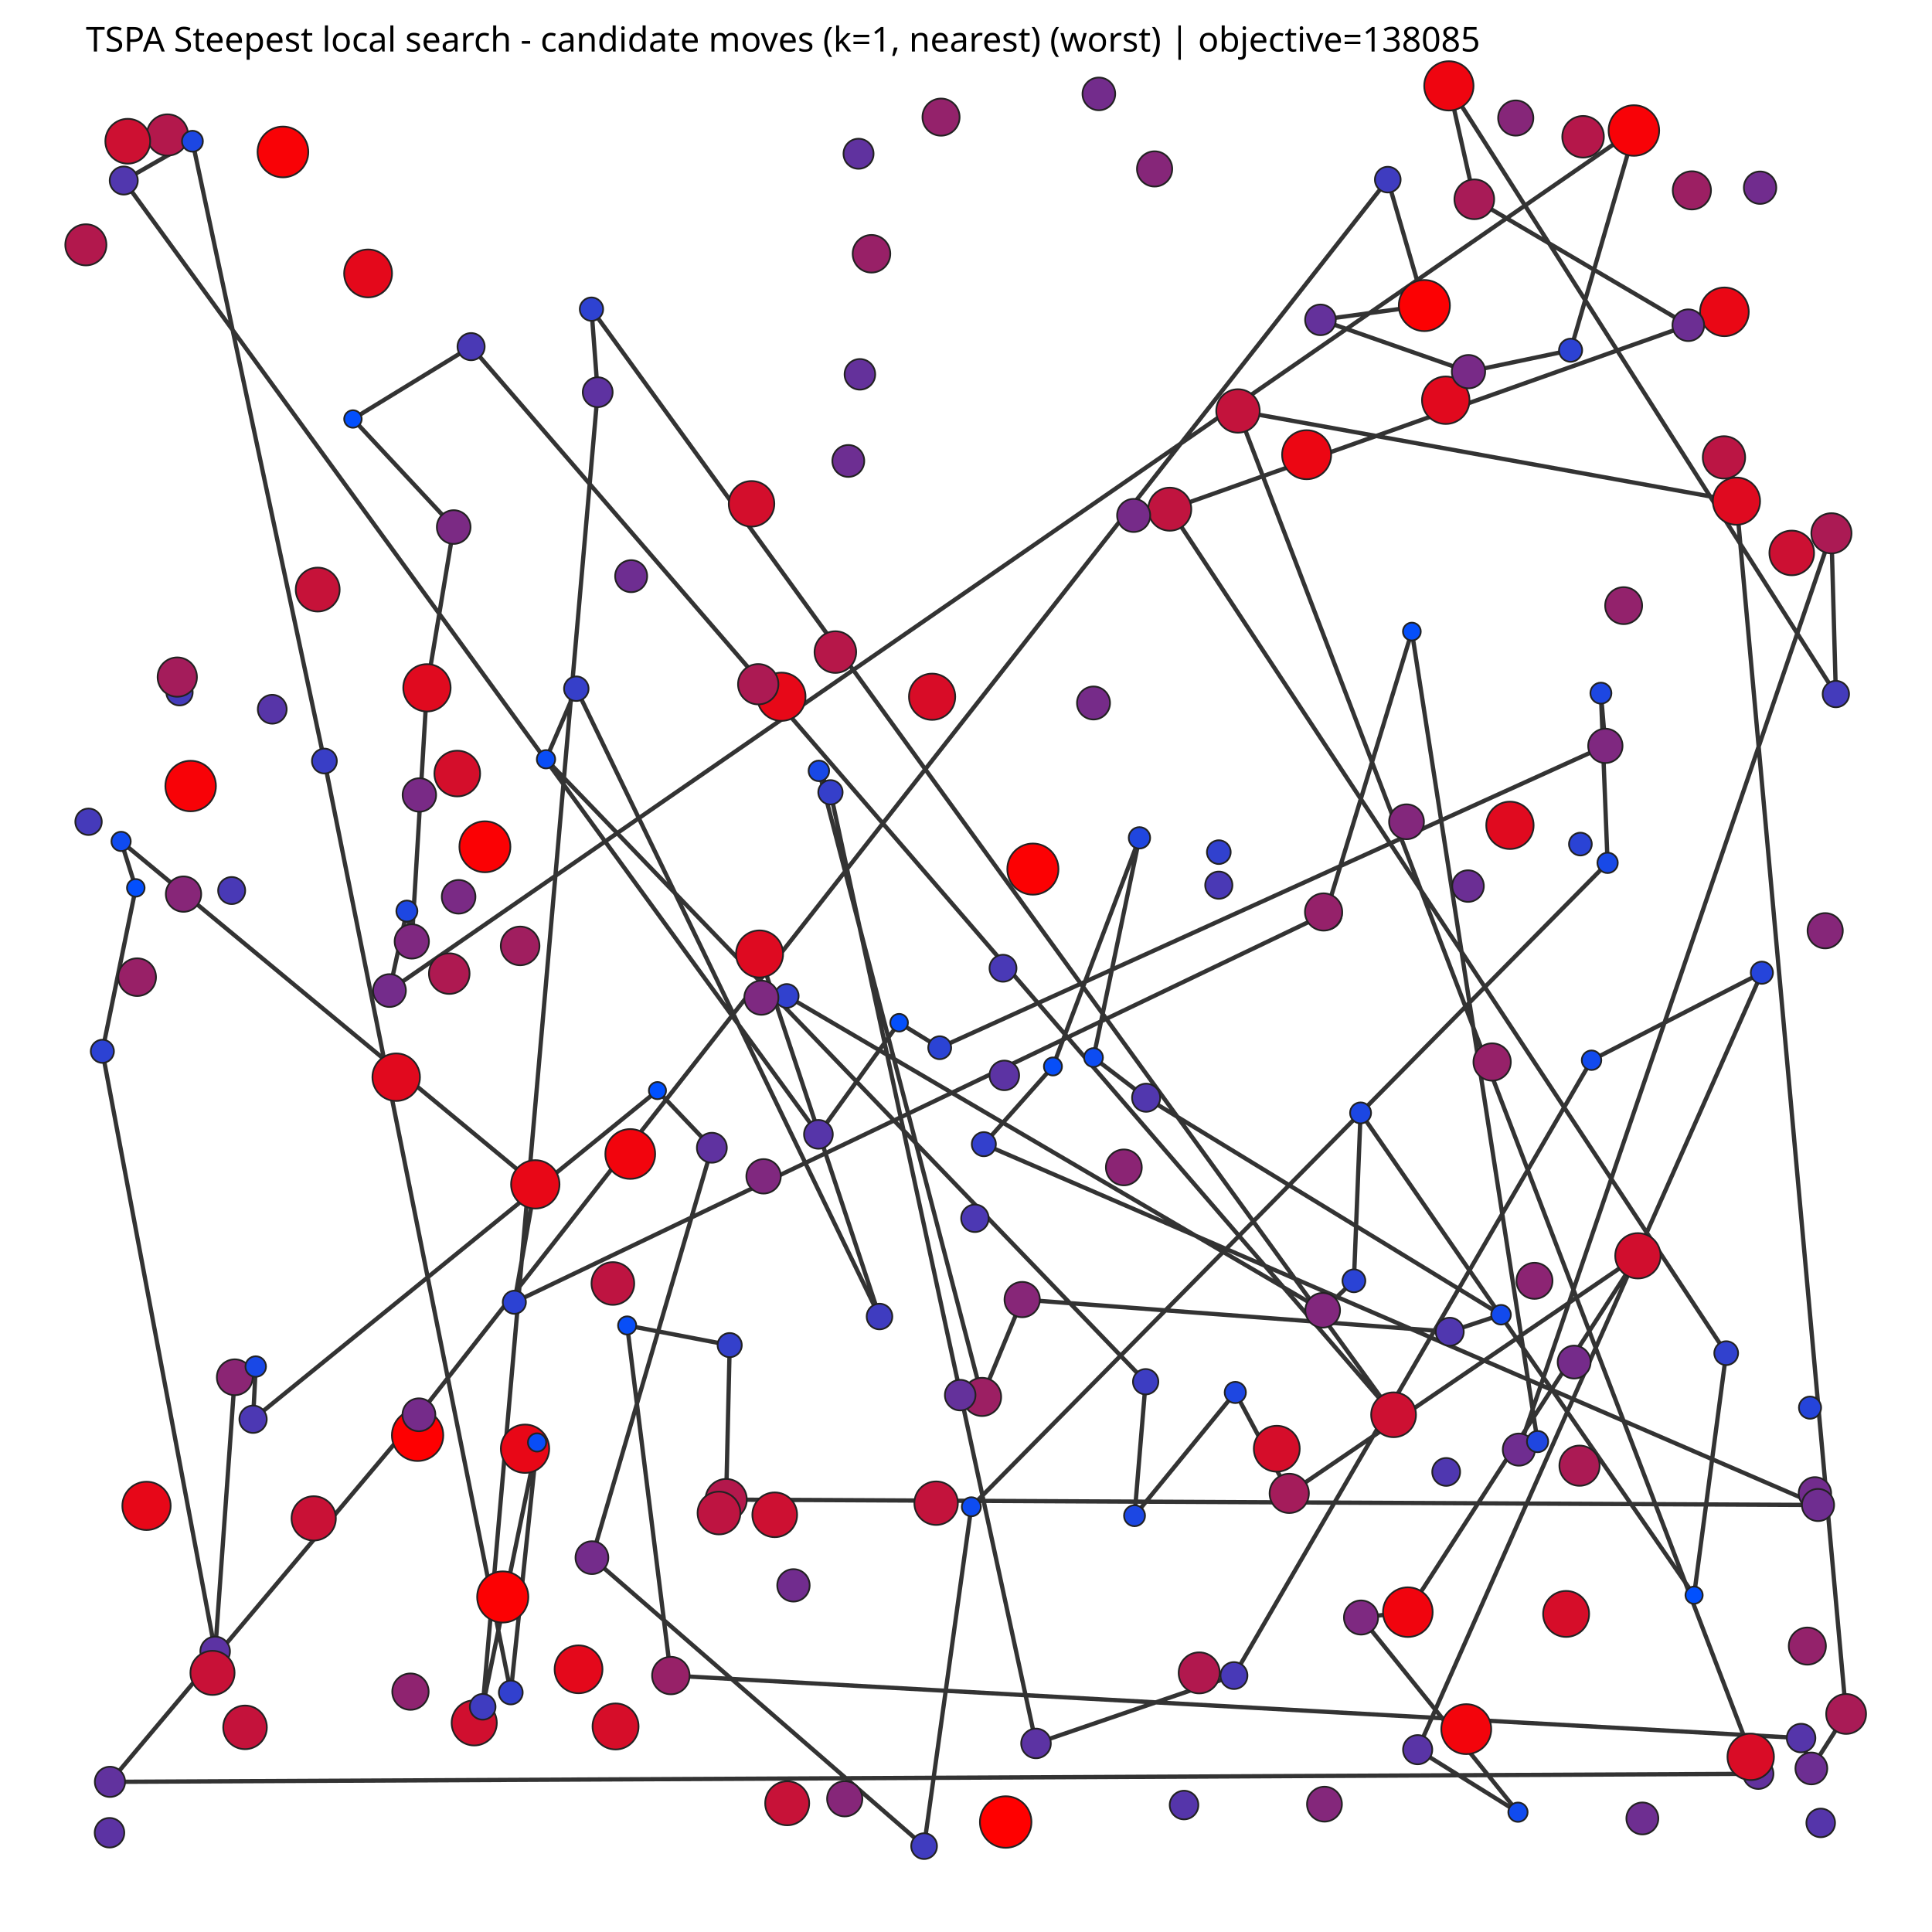
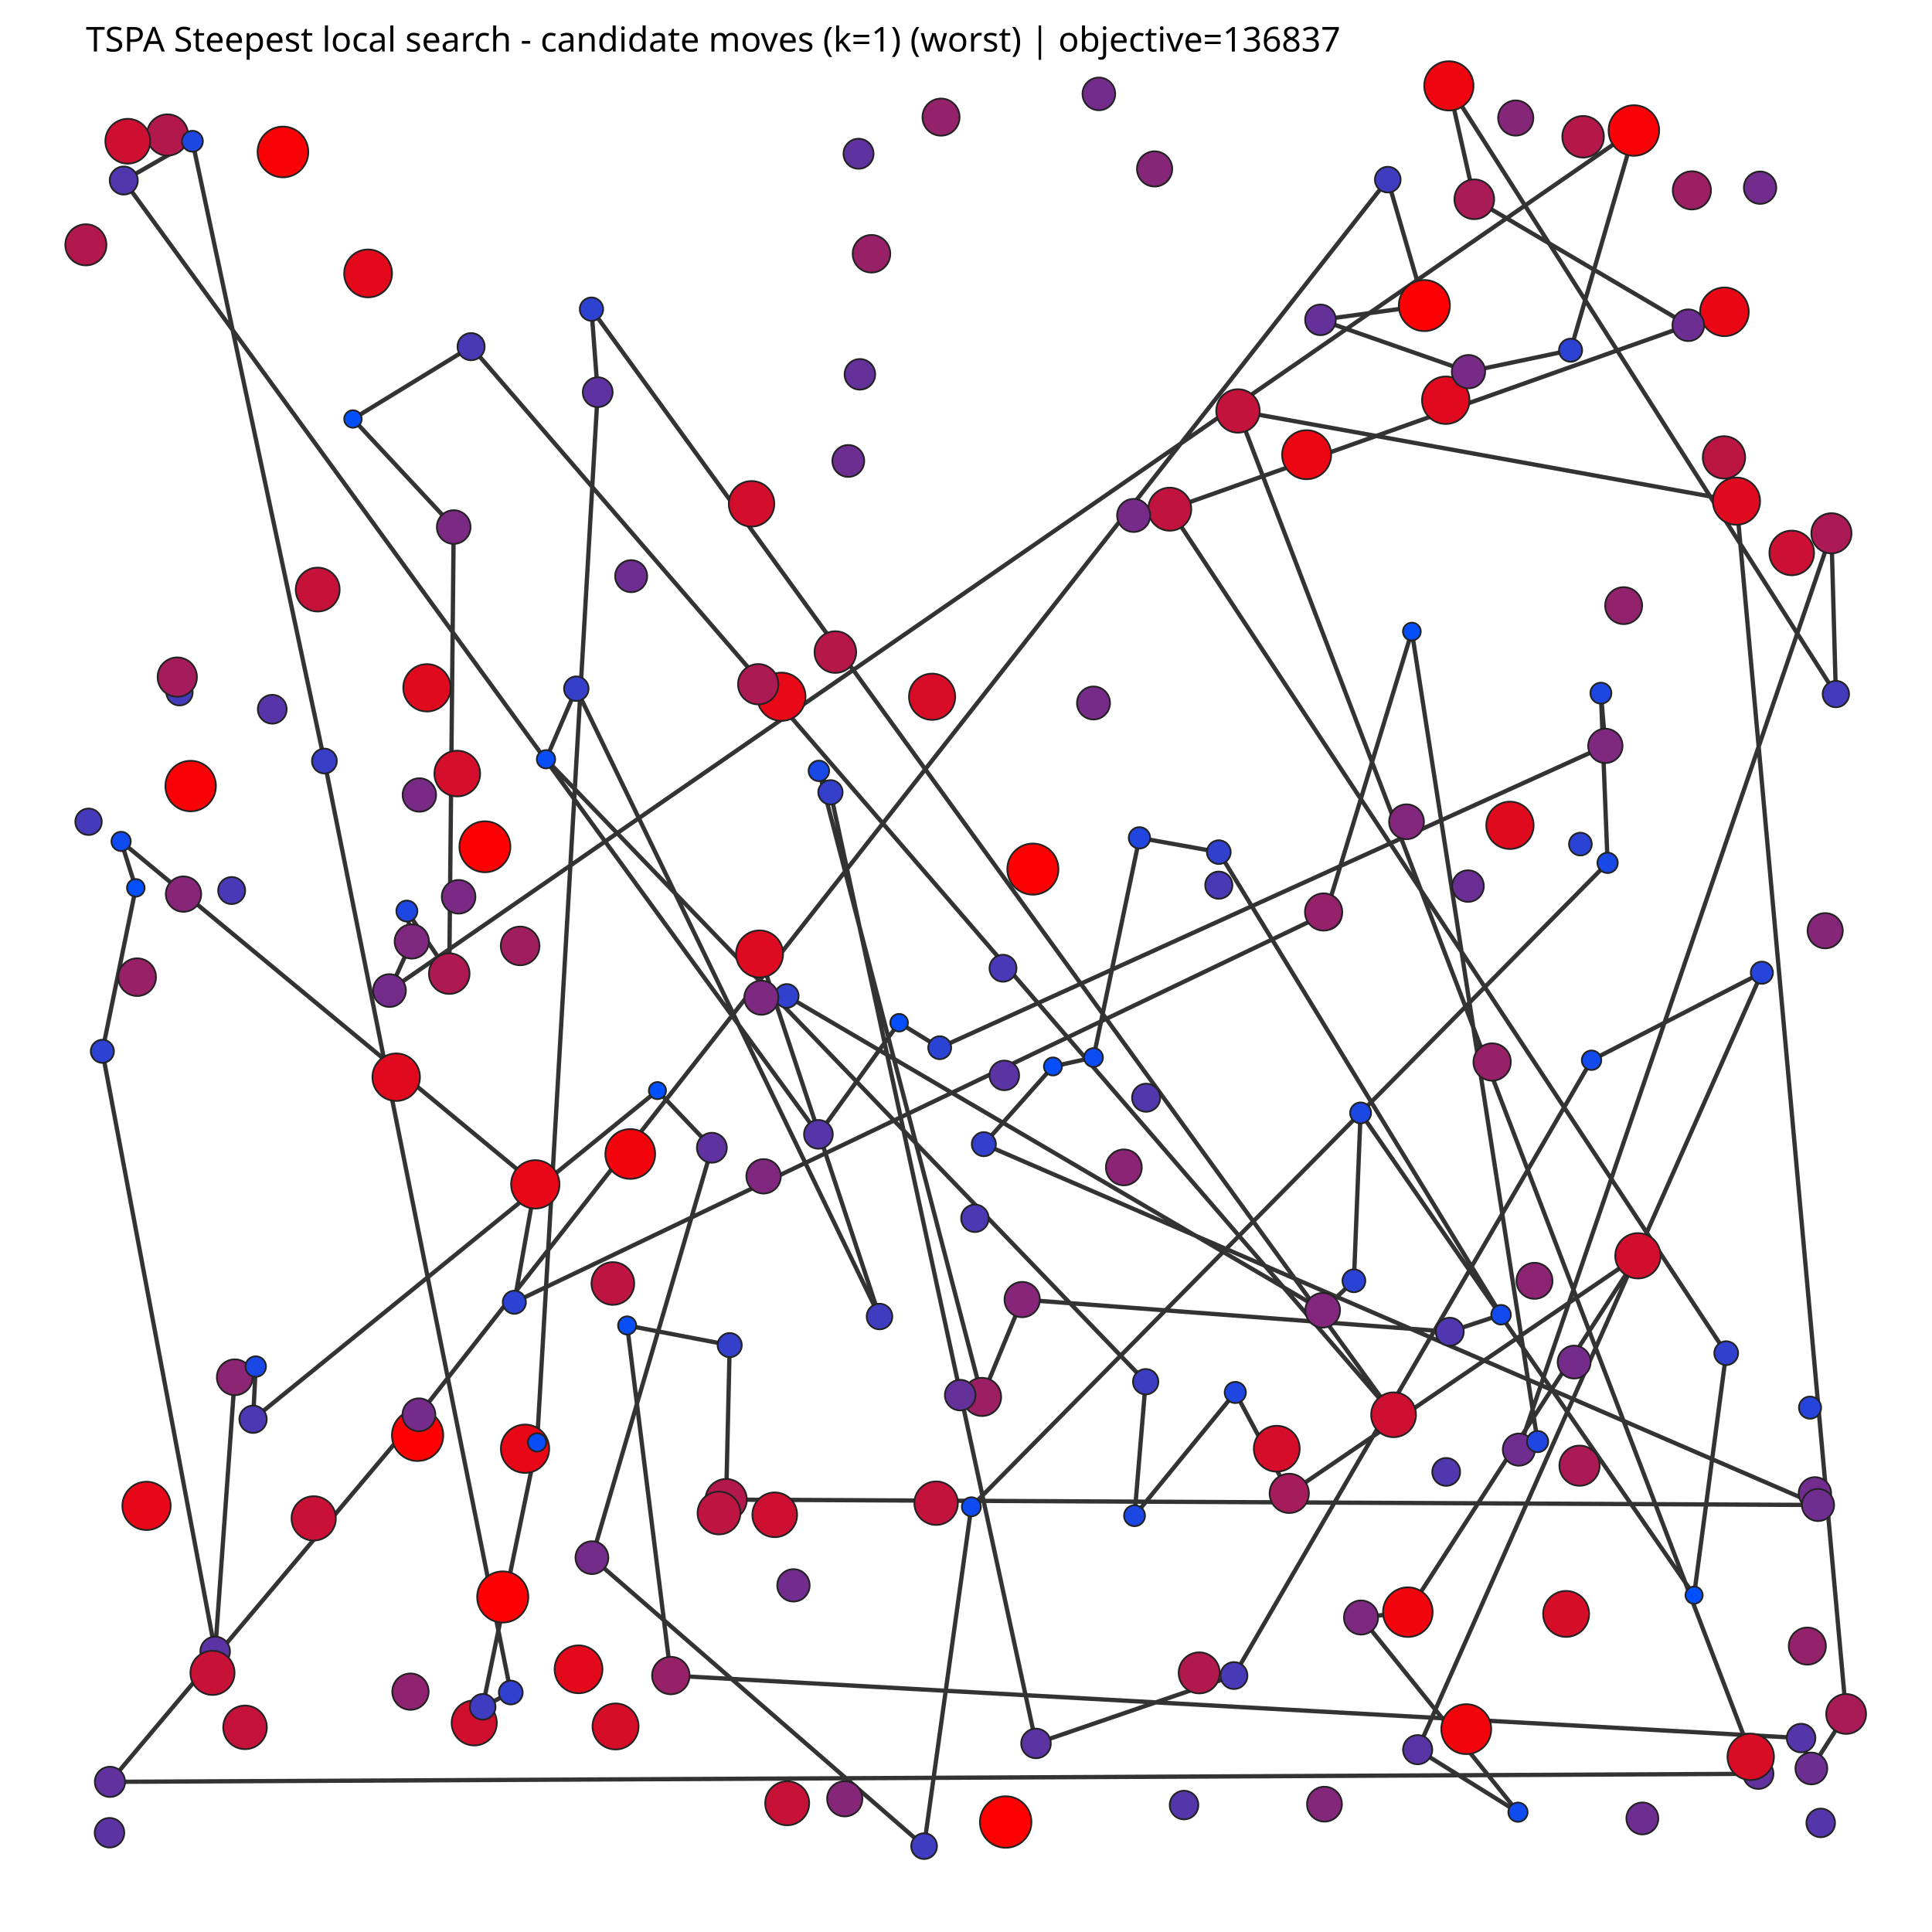
<svg xmlns="http://www.w3.org/2000/svg" width="900" height="900" viewBox="0 0 900 900">
  <rect width="100%" height="100%" fill="white" />
-   <text x="40" y="24" font-family="sans-serif" font-size="16">TSPA Steepest local search - candidate moves (k=1, nearest) (worst) | objective=138085</text>
-   <polyline fill="none" stroke="#333333" stroke-width="2" points="786.47,151.50 686.78,92.84 674.94,40.00 855.22,323.32 853.15,248.43 707.55,675.28 716.27,671.54 657.70,294.20 617.61,425.66 239.60,606.64 249.36,551.72 56.41,391.96 63.26,413.60 47.68,489.73 100.23,769.30 109.37,641.58 119.13,636.59 117.89,661.14 306.27,508.04 331.61,534.66 275.74,725.62 430.48,860.00 452.49,701.91 748.88,401.95 745.76,322.90 747.84,347.45 437.75,488.07 418.84,476.42 381.25,528.42 57.65,84.10 89.64,65.79 151.12,354.52 237.94,788.44 250.19,671.95 224.85,795.10 278.44,182.70 275.53,144.01 649.18,659.06 219.45,161.48 164.41,195.18 211.35,245.52 198.89,320.41 191.83,438.56 189.54,424.41 181.44,461.44 761.55,60.39 731.64,163.15 684.08,173.13 615.12,149.00 663.52,142.34 646.48,83.68 195.15,659.06 51.22,830.05 819.08,826.30 576.70,191.44 808.91,233.46 860.00,798.43 843.80,823.81 839.02,809.66 312.50,780.54 292.15,617.45 339.92,626.61 338.26,698.58 846.91,701.08 458.31,533.00 490.50,496.80 530.80,390.30 509.40,492.64 533.91,511.36 699.24,612.46 675.35,620.37 476.17,605.39 457.48,650.74 381.46,359.10 386.86,369.08 482.61,812.16 574.83,780.54 741.40,493.89 820.74,453.12 660.40,815.07 707.13,844.19 634.02,753.50 655.83,751.00 763.00,585.00 600.58,695.67 575.45,648.66 528.51,706.07 533.70,643.66 254.35,353.69 268.47,320.82 409.71,613.29 353.83,444.38 354.67,464.77 366.50,463.94 616.16,610.38 630.70,596.65 633.81,518.44 789.17,743.09 804.13,630.35 544.92,237.20 786.47,151.50 " />
+   <text x="40" y="24" font-family="sans-serif" font-size="16">TSPA Steepest local search - candidate moves (k=1) (worst) | objective=136837</text>
+   <polyline fill="none" stroke="#333333" stroke-width="2" points="786.47,151.50 686.78,92.84 674.94,40.00 855.22,323.32 853.15,248.43 707.55,675.28 716.27,671.54 657.70,294.20 617.61,425.66 239.60,606.64 249.36,551.72 56.41,391.96 63.26,413.60 47.68,489.73 100.23,769.30 109.37,641.58 119.13,636.59 117.89,661.14 306.27,508.04 331.61,534.66 275.74,725.62 430.48,860.00 452.49,701.91 748.88,401.95 745.76,322.90 747.84,347.45 437.75,488.07 418.84,476.42 381.25,528.42 57.65,84.10 89.64,65.79 151.12,354.52 237.94,788.44 224.85,795.10 250.19,671.95 278.44,182.70 275.53,144.01 649.18,659.06 219.45,161.48 164.41,195.18 211.35,245.52 209.28,453.54 189.54,424.41 191.83,438.56 181.44,461.44 761.55,60.39 731.64,163.15 684.08,173.13 615.12,149.00 663.52,142.34 646.48,83.68 195.15,659.06 51.22,830.05 819.08,826.30 576.70,191.44 808.91,233.46 860.00,798.43 843.80,823.81 839.02,809.66 312.50,780.54 292.15,617.45 339.92,626.61 338.26,698.58 846.91,701.08 458.31,533.00 490.50,496.80 509.40,492.64 530.80,390.30 567.77,396.96 699.24,612.46 675.35,620.37 476.17,605.39 457.48,650.74 381.46,359.10 386.86,369.08 482.61,812.16 574.83,780.54 741.40,493.89 820.74,453.12 660.40,815.07 707.13,844.19 634.02,753.50 655.83,751.00 763.00,585.00 600.58,695.67 575.45,648.66 528.51,706.07 533.70,643.66 254.35,353.69 268.47,320.82 409.71,613.29 353.83,444.38 354.67,464.77 366.50,463.94 616.16,610.38 630.70,596.65 633.81,518.44 789.17,743.09 804.13,630.35 544.92,237.20 786.47,151.50 " />
  <circle cx="649.18" cy="659.06" r="10.44" fill="rgb(205,16,50)" stroke="#222" stroke-width="0.8" />
  <circle cx="745.76" cy="322.90" r="4.90" fill="rgb(29,71,226)" stroke="#222" stroke-width="0.8" />
  <circle cx="237.94" cy="788.44" r="5.55" fill="rgb(49,64,206)" stroke="#222" stroke-width="0.8" />
  <circle cx="736.21" cy="393.21" r="5.31" fill="rgb(42,67,213)" stroke="#222" stroke-width="0.8" />
  <circle cx="294.02" cy="268.40" r="7.46" fill="rgb(110,45,145)" stroke="#222" stroke-width="0.8" />
  <circle cx="405.97" cy="118.21" r="8.76" fill="rgb(152,32,103)" stroke="#222" stroke-width="0.8" />
  <circle cx="834.66" cy="257.58" r="10.40" fill="rgb(204,16,51)" stroke="#222" stroke-width="0.8" />
  <circle cx="78.01" cy="62.88" r="9.62" fill="rgb(179,24,76)" stroke="#222" stroke-width="0.8" />
  <circle cx="617.61" cy="425.66" r="7.50" fill="rgb(111,45,144)" stroke="#222" stroke-width="0.8" />
  <circle cx="567.77" cy="396.96" r="5.53" fill="rgb(49,65,206)" stroke="#222" stroke-width="0.8" />
  <circle cx="312.50" cy="780.54" r="8.73" fill="rgb(151,33,104)" stroke="#222" stroke-width="0.8" />
  <circle cx="85.49" cy="416.51" r="8.24" fill="rgb(135,38,120)" stroke="#222" stroke-width="0.8" />
  <circle cx="184.56" cy="501.80" r="11.07" fill="rgb(225,9,30)" stroke="#222" stroke-width="0.8" />
  <circle cx="594.77" cy="674.87" r="10.69" fill="rgb(213,13,42)" stroke="#222" stroke-width="0.8" />
  <circle cx="198.89" cy="320.41" r="11.03" fill="rgb(224,10,31)" stroke="#222" stroke-width="0.8" />
  <circle cx="544.92" cy="237.20" r="10.03" fill="rgb(192,20,63)" stroke="#222" stroke-width="0.8" />
  <circle cx="386.86" cy="369.08" r="5.67" fill="rgb(53,63,202)" stroke="#222" stroke-width="0.8" />
  <circle cx="788.14" cy="88.68" r="8.90" fill="rgb(156,31,99)" stroke="#222" stroke-width="0.8" />
  <circle cx="350.10" cy="234.70" r="10.61" fill="rgb(211,14,44)" stroke="#222" stroke-width="0.8" />
  <circle cx="737.46" cy="63.71" r="9.69" fill="rgb(181,23,74)" stroke="#222" stroke-width="0.8" />
  <circle cx="558.63" cy="779.29" r="9.56" fill="rgb(177,24,78)" stroke="#222" stroke-width="0.8" />
  <circle cx="853.15" cy="248.43" r="9.36" fill="rgb(171,26,84)" stroke="#222" stroke-width="0.8" />
  <circle cx="366.71" cy="840.03" r="10.25" fill="rgb(199,18,56)" stroke="#222" stroke-width="0.8" />
  <circle cx="249.36" cy="551.72" r="11.27" fill="rgb(232,7,23)" stroke="#222" stroke-width="0.8" />
  <circle cx="686.78" cy="92.84" r="9.26" fill="rgb(168,27,87)" stroke="#222" stroke-width="0.8" />
  <circle cx="393.51" cy="837.95" r="8.21" fill="rgb(134,38,121)" stroke="#222" stroke-width="0.8" />
  <circle cx="860.00" cy="798.43" r="9.29" fill="rgb(169,27,86)" stroke="#222" stroke-width="0.8" />
  <circle cx="338.26" cy="698.58" r="9.63" fill="rgb(179,24,76)" stroke="#222" stroke-width="0.8" />
  <circle cx="331.61" cy="534.66" r="6.97" fill="rgb(95,50,160)" stroke="#222" stroke-width="0.8" />
  <circle cx="761.55" cy="60.39" r="5.98" fill="rgb(63,60,192)" stroke="#222" stroke-width="0.8" />
  <circle cx="239.60" cy="606.64" r="5.39" fill="rgb(44,66,211)" stroke="#222" stroke-width="0.8" />
  <circle cx="57.65" cy="84.10" r="6.54" fill="rgb(81,55,174)" stroke="#222" stroke-width="0.8" />
  <circle cx="220.91" cy="802.59" r="10.52" fill="rgb(208,15,47)" stroke="#222" stroke-width="0.8" />
  <circle cx="530.80" cy="390.30" r="4.99" fill="rgb(32,70,223)" stroke="#222" stroke-width="0.8" />
  <circle cx="576.70" cy="191.44" r="10.12" fill="rgb(195,19,60)" stroke="#222" stroke-width="0.8" />
  <circle cx="366.50" cy="463.94" r="5.53" fill="rgb(49,65,206)" stroke="#222" stroke-width="0.8" />
  <circle cx="509.40" cy="492.64" r="4.39" fill="rgb(13,76,242)" stroke="#222" stroke-width="0.8" />
  <circle cx="850.24" cy="433.57" r="8.21" fill="rgb(134,38,121)" stroke="#222" stroke-width="0.8" />
  <circle cx="211.35" cy="245.52" r="7.85" fill="rgb(123,42,132)" stroke="#222" stroke-width="0.8" />
  <circle cx="511.89" cy="43.74" r="7.62" fill="rgb(115,44,140)" stroke="#222" stroke-width="0.8" />
  <circle cx="244.58" cy="674.87" r="11.26" fill="rgb(232,7,23)" stroke="#222" stroke-width="0.8" />
  <circle cx="476.17" cy="605.39" r="8.23" fill="rgb(135,38,120)" stroke="#222" stroke-width="0.8" />
  <circle cx="707.55" cy="675.28" r="7.49" fill="rgb(111,45,144)" stroke="#222" stroke-width="0.8" />
  <circle cx="714.82" cy="596.65" r="8.40" fill="rgb(140,36,115)" stroke="#222" stroke-width="0.8" />
  <circle cx="213.01" cy="360.35" r="10.65" fill="rgb(212,14,43)" stroke="#222" stroke-width="0.8" />
  <circle cx="409.71" cy="613.29" r="5.97" fill="rgb(63,60,192)" stroke="#222" stroke-width="0.8" />
  <circle cx="803.09" cy="213.07" r="9.87" fill="rgb(187,21,68)" stroke="#222" stroke-width="0.8" />
  <circle cx="820.74" cy="453.12" r="5.17" fill="rgb(37,68,218)" stroke="#222" stroke-width="0.8" />
  <circle cx="89.64" cy="65.79" r="4.88" fill="rgb(28,71,227)" stroke="#222" stroke-width="0.8" />
  <circle cx="107.92" cy="414.85" r="6.30" fill="rgb(73,57,182)" stroke="#222" stroke-width="0.8" />
  <circle cx="748.88" cy="401.95" r="4.75" fill="rgb(24,73,231)" stroke="#222" stroke-width="0.8" />
  <circle cx="381.46" cy="359.10" r="4.79" fill="rgb(25,72,230)" stroke="#222" stroke-width="0.8" />
  <circle cx="467.24" cy="451.04" r="6.28" fill="rgb(73,57,182)" stroke="#222" stroke-width="0.8" />
  <circle cx="458.31" cy="533.00" r="5.61" fill="rgb(51,64,204)" stroke="#222" stroke-width="0.8" />
  <circle cx="567.77" cy="412.35" r="6.34" fill="rgb(74,57,181)" stroke="#222" stroke-width="0.8" />
  <circle cx="819.91" cy="87.43" r="7.55" fill="rgb(113,44,142)" stroke="#222" stroke-width="0.8" />
  <circle cx="673.49" cy="186.44" r="11.06" fill="rgb(225,9,30)" stroke="#222" stroke-width="0.8" />
  <circle cx="707.13" cy="844.19" r="4.50" fill="rgb(16,75,239)" stroke="#222" stroke-width="0.8" />
  <circle cx="528.51" cy="706.07" r="4.89" fill="rgb(28,71,227)" stroke="#222" stroke-width="0.8" />
  <circle cx="756.36" cy="282.13" r="8.61" fill="rgb(147,34,108)" stroke="#222" stroke-width="0.8" />
  <circle cx="83.62" cy="322.49" r="6.14" fill="rgb(68,59,187)" stroke="#222" stroke-width="0.8" />
  <circle cx="457.48" cy="650.74" r="8.90" fill="rgb(156,31,99)" stroke="#222" stroke-width="0.8" />
  <circle cx="528.10" cy="240.11" r="7.71" fill="rgb(118,43,137)" stroke="#222" stroke-width="0.8" />
  <circle cx="63.26" cy="413.60" r="4.11" fill="rgb(3,79,252)" stroke="#222" stroke-width="0.8" />
  <circle cx="765.08" cy="847.10" r="7.44" fill="rgb(110,46,145)" stroke="#222" stroke-width="0.8" />
  <circle cx="600.58" cy="695.67" r="9.15" fill="rgb(164,28,91)" stroke="#222" stroke-width="0.8" />
  <circle cx="148.00" cy="274.64" r="10.23" fill="rgb(198,18,57)" stroke="#222" stroke-width="0.8" />
  <circle cx="418.84" cy="476.42" r="4.12" fill="rgb(4,79,251)" stroke="#222" stroke-width="0.8" />
  <circle cx="225.89" cy="394.46" r="11.87" fill="rgb(251,1,4)" stroke="#222" stroke-width="0.8" />
  <circle cx="100.23" cy="769.30" r="6.90" fill="rgb(92,51,163)" stroke="#222" stroke-width="0.8" />
  <circle cx="360.90" cy="705.65" r="10.42" fill="rgb(205,16,50)" stroke="#222" stroke-width="0.8" />
  <circle cx="278.44" cy="182.70" r="6.96" fill="rgb(94,50,161)" stroke="#222" stroke-width="0.8" />
  <circle cx="616.16" cy="610.38" r="8.08" fill="rgb(130,39,125)" stroke="#222" stroke-width="0.8" />
  <circle cx="447.30" cy="649.90" r="7.13" fill="rgb(100,49,155)" stroke="#222" stroke-width="0.8" />
  <circle cx="481.16" cy="404.86" r="11.91" fill="rgb(252,1,3)" stroke="#222" stroke-width="0.8" />
  <circle cx="841.93" cy="766.81" r="8.65" fill="rgb(148,34,107)" stroke="#222" stroke-width="0.8" />
  <circle cx="268.47" cy="320.82" r="5.71" fill="rgb(54,63,201)" stroke="#222" stroke-width="0.8" />
  <circle cx="40.00" cy="114.05" r="9.58" fill="rgb(178,24,77)" stroke="#222" stroke-width="0.8" />
  <circle cx="848.16" cy="849.18" r="6.67" fill="rgb(85,53,170)" stroke="#222" stroke-width="0.8" />
  <circle cx="761.13" cy="60.80" r="11.78" fill="rgb(248,2,7)" stroke="#222" stroke-width="0.8" />
  <circle cx="164.41" cy="195.18" r="4.08" fill="rgb(3,79,252)" stroke="#222" stroke-width="0.8" />
  <circle cx="695.09" cy="494.72" r="8.70" fill="rgb(150,33,105)" stroke="#222" stroke-width="0.8" />
  <circle cx="82.58" cy="315.41" r="9.16" fill="rgb(164,28,91)" stroke="#222" stroke-width="0.8" />
  <circle cx="191.83" cy="438.56" r="7.99" fill="rgb(127,40,128)" stroke="#222" stroke-width="0.8" />
  <circle cx="533.70" cy="643.66" r="5.91" fill="rgb(61,61,194)" stroke="#222" stroke-width="0.8" />
  <circle cx="683.87" cy="412.77" r="7.36" fill="rgb(107,46,148)" stroke="#222" stroke-width="0.8" />
  <circle cx="803.30" cy="145.26" r="11.34" fill="rgb(234,7,21)" stroke="#222" stroke-width="0.8" />
  <circle cx="339.92" cy="626.61" r="5.63" fill="rgb(52,64,203)" stroke="#222" stroke-width="0.8" />
  <circle cx="819.08" cy="826.30" r="7.06" fill="rgb(98,49,157)" stroke="#222" stroke-width="0.8" />
  <circle cx="716.27" cy="671.54" r="4.96" fill="rgb(31,70,224)" stroke="#222" stroke-width="0.8" />
  <circle cx="213.64" cy="417.76" r="7.84" fill="rgb(122,42,133)" stroke="#222" stroke-width="0.8" />
  <circle cx="219.45" cy="161.48" r="6.33" fill="rgb(74,57,181)" stroke="#222" stroke-width="0.8" />
  <circle cx="191.21" cy="788.03" r="8.47" fill="rgb(143,35,112)" stroke="#222" stroke-width="0.8" />
  <circle cx="741.40" cy="493.89" r="4.55" fill="rgb(18,74,237)" stroke="#222" stroke-width="0.8" />
  <circle cx="98.99" cy="779.29" r="10.28" fill="rgb(200,17,55)" stroke="#222" stroke-width="0.8" />
  <circle cx="109.37" cy="641.58" r="8.35" fill="rgb(139,37,116)" stroke="#222" stroke-width="0.8" />
  <circle cx="334.93" cy="704.82" r="9.97" fill="rgb(190,20,65)" stroke="#222" stroke-width="0.8" />
  <circle cx="119.13" cy="636.59" r="4.79" fill="rgb(25,72,230)" stroke="#222" stroke-width="0.8" />
  <circle cx="369.62" cy="738.52" r="7.55" fill="rgb(113,44,142)" stroke="#222" stroke-width="0.8" />
  <circle cx="523.53" cy="543.82" r="8.36" fill="rgb(139,36,116)" stroke="#222" stroke-width="0.8" />
  <circle cx="195.36" cy="370.33" r="7.80" fill="rgb(121,42,134)" stroke="#222" stroke-width="0.8" />
  <circle cx="786.47" cy="151.50" r="7.38" fill="rgb(108,46,147)" stroke="#222" stroke-width="0.8" />
  <circle cx="355.70" cy="547.98" r="8.02" fill="rgb(128,40,127)" stroke="#222" stroke-width="0.8" />
  <circle cx="735.80" cy="682.77" r="9.37" fill="rgb(171,26,84)" stroke="#222" stroke-width="0.8" />
  <circle cx="51.01" cy="853.76" r="6.89" fill="rgb(92,51,163)" stroke="#222" stroke-width="0.8" />
  <circle cx="683.04" cy="805.50" r="11.63" fill="rgb(243,4,12)" stroke="#222" stroke-width="0.8" />
  <circle cx="699.24" cy="612.46" r="4.58" fill="rgb(18,74,237)" stroke="#222" stroke-width="0.8" />
  <circle cx="789.17" cy="743.09" r="4.02" fill="rgb(1,80,254)" stroke="#222" stroke-width="0.8" />
  <circle cx="126.82" cy="330.39" r="6.72" fill="rgb(87,53,168)" stroke="#222" stroke-width="0.8" />
  <circle cx="608.68" cy="211.82" r="11.42" fill="rgb(236,6,19)" stroke="#222" stroke-width="0.8" />
  <circle cx="114.15" cy="804.67" r="10.16" fill="rgb(196,18,59)" stroke="#222" stroke-width="0.8" />
  <circle cx="616.99" cy="840.45" r="8.13" fill="rgb(132,39,123)" stroke="#222" stroke-width="0.8" />
  <circle cx="400.57" cy="174.38" r="7.13" fill="rgb(100,49,155)" stroke="#222" stroke-width="0.8" />
  <circle cx="733.30" cy="634.51" r="7.67" fill="rgb(117,43,138)" stroke="#222" stroke-width="0.8" />
  <circle cx="430.48" cy="860.00" r="6.00" fill="rgb(64,60,191)" stroke="#222" stroke-width="0.8" />
  <circle cx="399.94" cy="71.62" r="7.00" fill="rgb(96,50,159)" stroke="#222" stroke-width="0.8" />
  <circle cx="41.25" cy="382.81" r="6.16" fill="rgb(69,58,186)" stroke="#222" stroke-width="0.8" />
  <circle cx="763.00" cy="585.00" r="10.56" fill="rgb(209,14,46)" stroke="#222" stroke-width="0.8" />
  <circle cx="468.49" cy="848.77" r="12.00" fill="rgb(255,0,0)" stroke="#222" stroke-width="0.8" />
  <circle cx="63.89" cy="455.20" r="8.78" fill="rgb(152,32,103)" stroke="#222" stroke-width="0.8" />
  <circle cx="146.13" cy="707.32" r="10.32" fill="rgb(201,17,54)" stroke="#222" stroke-width="0.8" />
  <circle cx="436.08" cy="700.24" r="10.13" fill="rgb(195,19,60)" stroke="#222" stroke-width="0.8" />
  <circle cx="815.55" cy="818.40" r="10.82" fill="rgb(217,12,38)" stroke="#222" stroke-width="0.8" />
  <circle cx="189.54" cy="424.41" r="4.91" fill="rgb(29,71,226)" stroke="#222" stroke-width="0.8" />
  <circle cx="729.56" cy="751.83" r="10.71" fill="rgb(214,13,41)" stroke="#222" stroke-width="0.8" />
  <circle cx="194.53" cy="668.63" r="11.96" fill="rgb(254,0,1)" stroke="#222" stroke-width="0.8" />
  <circle cx="131.80" cy="70.79" r="11.82" fill="rgb(249,2,6)" stroke="#222" stroke-width="0.8" />
  <circle cx="117.89" cy="661.14" r="6.37" fill="rgb(76,56,179)" stroke="#222" stroke-width="0.8" />
  <circle cx="703.39" cy="384.47" r="11.03" fill="rgb(224,10,31)" stroke="#222" stroke-width="0.8" />
  <circle cx="51.22" cy="830.05" r="7.04" fill="rgb(97,50,158)" stroke="#222" stroke-width="0.8" />
  <circle cx="804.13" cy="630.35" r="5.55" fill="rgb(49,65,206)" stroke="#222" stroke-width="0.8" />
  <circle cx="533.91" cy="511.36" r="6.55" fill="rgb(81,55,174)" stroke="#222" stroke-width="0.8" />
  <circle cx="254.35" cy="353.69" r="4.28" fill="rgb(9,77,246)" stroke="#222" stroke-width="0.8" />
  <circle cx="389.14" cy="303.76" r="9.70" fill="rgb(182,23,73)" stroke="#222" stroke-width="0.8" />
  <circle cx="575.45" cy="648.66" r="4.95" fill="rgb(30,71,225)" stroke="#222" stroke-width="0.8" />
  <circle cx="452.49" cy="701.91" r="4.44" fill="rgb(14,76,241)" stroke="#222" stroke-width="0.8" />
  <circle cx="646.48" cy="83.68" r="5.99" fill="rgb(63,60,192)" stroke="#222" stroke-width="0.8" />
  <circle cx="171.47" cy="127.37" r="11.15" fill="rgb(228,8,27)" stroke="#222" stroke-width="0.8" />
  <circle cx="634.02" cy="753.50" r="7.95" fill="rgb(126,41,129)" stroke="#222" stroke-width="0.8" />
  <circle cx="395.17" cy="214.73" r="7.43" fill="rgb(109,46,146)" stroke="#222" stroke-width="0.8" />
  <circle cx="454.15" cy="567.53" r="6.40" fill="rgb(76,56,179)" stroke="#222" stroke-width="0.8" />
  <circle cx="292.15" cy="617.45" r="4.24" fill="rgb(8,78,247)" stroke="#222" stroke-width="0.8" />
  <circle cx="655.21" cy="382.81" r="8.12" fill="rgb(131,39,124)" stroke="#222" stroke-width="0.8" />
  <circle cx="509.40" cy="327.48" r="7.69" fill="rgb(118,43,137)" stroke="#222" stroke-width="0.8" />
  <circle cx="437.75" cy="488.07" r="5.34" fill="rgb(43,67,212)" stroke="#222" stroke-width="0.8" />
  <circle cx="285.50" cy="597.90" r="9.95" fill="rgb(190,20,65)" stroke="#222" stroke-width="0.8" />
  <circle cx="845.46" cy="695.67" r="7.56" fill="rgb(114,44,141)" stroke="#222" stroke-width="0.8" />
  <circle cx="855.22" cy="323.32" r="6.15" fill="rgb(68,59,187)" stroke="#222" stroke-width="0.8" />
  <circle cx="209.28" cy="453.54" r="9.46" fill="rgb(174,25,81)" stroke="#222" stroke-width="0.8" />
  <circle cx="56.41" cy="391.96" r="4.50" fill="rgb(16,75,239)" stroke="#222" stroke-width="0.8" />
  <circle cx="675.35" cy="620.37" r="6.52" fill="rgb(80,55,175)" stroke="#222" stroke-width="0.8" />
  <circle cx="673.69" cy="685.68" r="6.49" fill="rgb(79,55,176)" stroke="#222" stroke-width="0.8" />
  <circle cx="151.12" cy="354.52" r="5.79" fill="rgb(57,62,198)" stroke="#222" stroke-width="0.8" />
  <circle cx="839.02" cy="809.66" r="6.66" fill="rgb(85,53,170)" stroke="#222" stroke-width="0.8" />
  <circle cx="537.86" cy="78.69" r="8.21" fill="rgb(134,38,121)" stroke="#222" stroke-width="0.8" />
  <circle cx="808.91" cy="233.46" r="11.00" fill="rgb(223,10,32)" stroke="#222" stroke-width="0.8" />
  <circle cx="354.67" cy="464.77" r="7.95" fill="rgb(126,41,129)" stroke="#222" stroke-width="0.8" />
  <circle cx="275.53" cy="144.01" r="5.44" fill="rgb(46,66,209)" stroke="#222" stroke-width="0.8" />
  <circle cx="574.83" cy="780.54" r="6.27" fill="rgb(72,57,183)" stroke="#222" stroke-width="0.8" />
  <circle cx="843.18" cy="655.73" r="5.17" fill="rgb(37,68,218)" stroke="#222" stroke-width="0.8" />
  <circle cx="181.44" cy="461.44" r="7.64" fill="rgb(116,44,139)" stroke="#222" stroke-width="0.8" />
  <circle cx="195.15" cy="659.06" r="7.66" fill="rgb(117,43,138)" stroke="#222" stroke-width="0.8" />
  <circle cx="242.30" cy="440.64" r="9.01" fill="rgb(160,30,95)" stroke="#222" stroke-width="0.8" />
  <circle cx="706.09" cy="54.98" r="8.20" fill="rgb(134,38,121)" stroke="#222" stroke-width="0.8" />
  <circle cx="657.70" cy="294.20" r="4.15" fill="rgb(5,79,250)" stroke="#222" stroke-width="0.8" />
  <circle cx="655.83" cy="751.00" r="11.56" fill="rgb(241,4,14)" stroke="#222" stroke-width="0.8" />
  <circle cx="269.51" cy="777.63" r="11.15" fill="rgb(228,8,27)" stroke="#222" stroke-width="0.8" />
  <circle cx="88.81" cy="366.17" r="11.77" fill="rgb(248,2,7)" stroke="#222" stroke-width="0.8" />
  <circle cx="47.68" cy="489.73" r="5.39" fill="rgb(44,66,211)" stroke="#222" stroke-width="0.8" />
  <circle cx="747.84" cy="347.45" r="8.00" fill="rgb(127,40,128)" stroke="#222" stroke-width="0.8" />
  <circle cx="846.91" cy="701.08" r="7.49" fill="rgb(111,45,144)" stroke="#222" stroke-width="0.8" />
  <circle cx="224.85" cy="795.10" r="5.99" fill="rgb(63,60,192)" stroke="#222" stroke-width="0.8" />
  <circle cx="353.83" cy="444.38" r="10.96" fill="rgb(222,10,33)" stroke="#222" stroke-width="0.8" />
  <circle cx="364.01" cy="324.57" r="11.24" fill="rgb(231,8,24)" stroke="#222" stroke-width="0.8" />
  <circle cx="633.81" cy="518.44" r="4.89" fill="rgb(28,71,227)" stroke="#222" stroke-width="0.8" />
  <circle cx="438.37" cy="54.56" r="8.65" fill="rgb(148,34,107)" stroke="#222" stroke-width="0.8" />
  <circle cx="630.70" cy="596.65" r="5.33" fill="rgb(42,67,213)" stroke="#222" stroke-width="0.8" />
  <circle cx="490.50" cy="496.80" r="4.21" fill="rgb(7,78,248)" stroke="#222" stroke-width="0.8" />
  <circle cx="731.64" cy="163.15" r="5.39" fill="rgb(44,66,211)" stroke="#222" stroke-width="0.8" />
  <circle cx="467.86" cy="500.96" r="6.90" fill="rgb(92,51,163)" stroke="#222" stroke-width="0.8" />
  <circle cx="306.27" cy="508.04" r="4.00" fill="rgb(0,80,255)" stroke="#222" stroke-width="0.8" />
  <circle cx="482.61" cy="812.16" r="6.90" fill="rgb(92,51,163)" stroke="#222" stroke-width="0.8" />
  <circle cx="660.40" cy="815.07" r="6.80" fill="rgb(89,52,166)" stroke="#222" stroke-width="0.8" />
  <circle cx="286.75" cy="804.25" r="10.72" fill="rgb(214,13,41)" stroke="#222" stroke-width="0.8" />
  <circle cx="684.08" cy="173.13" r="7.77" fill="rgb(120,42,135)" stroke="#222" stroke-width="0.8" />
  <circle cx="381.25" cy="528.42" r="6.70" fill="rgb(86,53,169)" stroke="#222" stroke-width="0.8" />
  <circle cx="615.12" cy="149.00" r="7.14" fill="rgb(100,49,155)" stroke="#222" stroke-width="0.8" />
  <circle cx="250.19" cy="671.95" r="4.27" fill="rgb(9,77,246)" stroke="#222" stroke-width="0.8" />
  <circle cx="68.25" cy="701.49" r="11.25" fill="rgb(231,7,24)" stroke="#222" stroke-width="0.8" />
  <circle cx="275.74" cy="725.62" r="7.65" fill="rgb(116,44,139)" stroke="#222" stroke-width="0.8" />
  <circle cx="434.21" cy="324.57" r="10.77" fill="rgb(216,12,39)" stroke="#222" stroke-width="0.8" />
  <circle cx="293.60" cy="537.57" r="11.60" fill="rgb(242,4,13)" stroke="#222" stroke-width="0.8" />
  <circle cx="551.57" cy="840.86" r="6.67" fill="rgb(85,53,170)" stroke="#222" stroke-width="0.8" />
  <circle cx="843.80" cy="823.81" r="7.42" fill="rgb(109,46,146)" stroke="#222" stroke-width="0.8" />
  <circle cx="616.58" cy="424.83" r="8.68" fill="rgb(149,33,106)" stroke="#222" stroke-width="0.8" />
  <circle cx="663.52" cy="142.34" r="11.90" fill="rgb(252,1,3)" stroke="#222" stroke-width="0.8" />
  <circle cx="353.21" cy="318.74" r="9.40" fill="rgb(172,26,83)" stroke="#222" stroke-width="0.8" />
  <circle cx="674.94" cy="40.00" r="11.48" fill="rgb(239,5,16)" stroke="#222" stroke-width="0.8" />
  <circle cx="234.20" cy="743.93" r="11.92" fill="rgb(252,1,3)" stroke="#222" stroke-width="0.8" />
  <circle cx="59.52" cy="65.79" r="10.44" fill="rgb(205,16,50)" stroke="#222" stroke-width="0.8" />
</svg>
